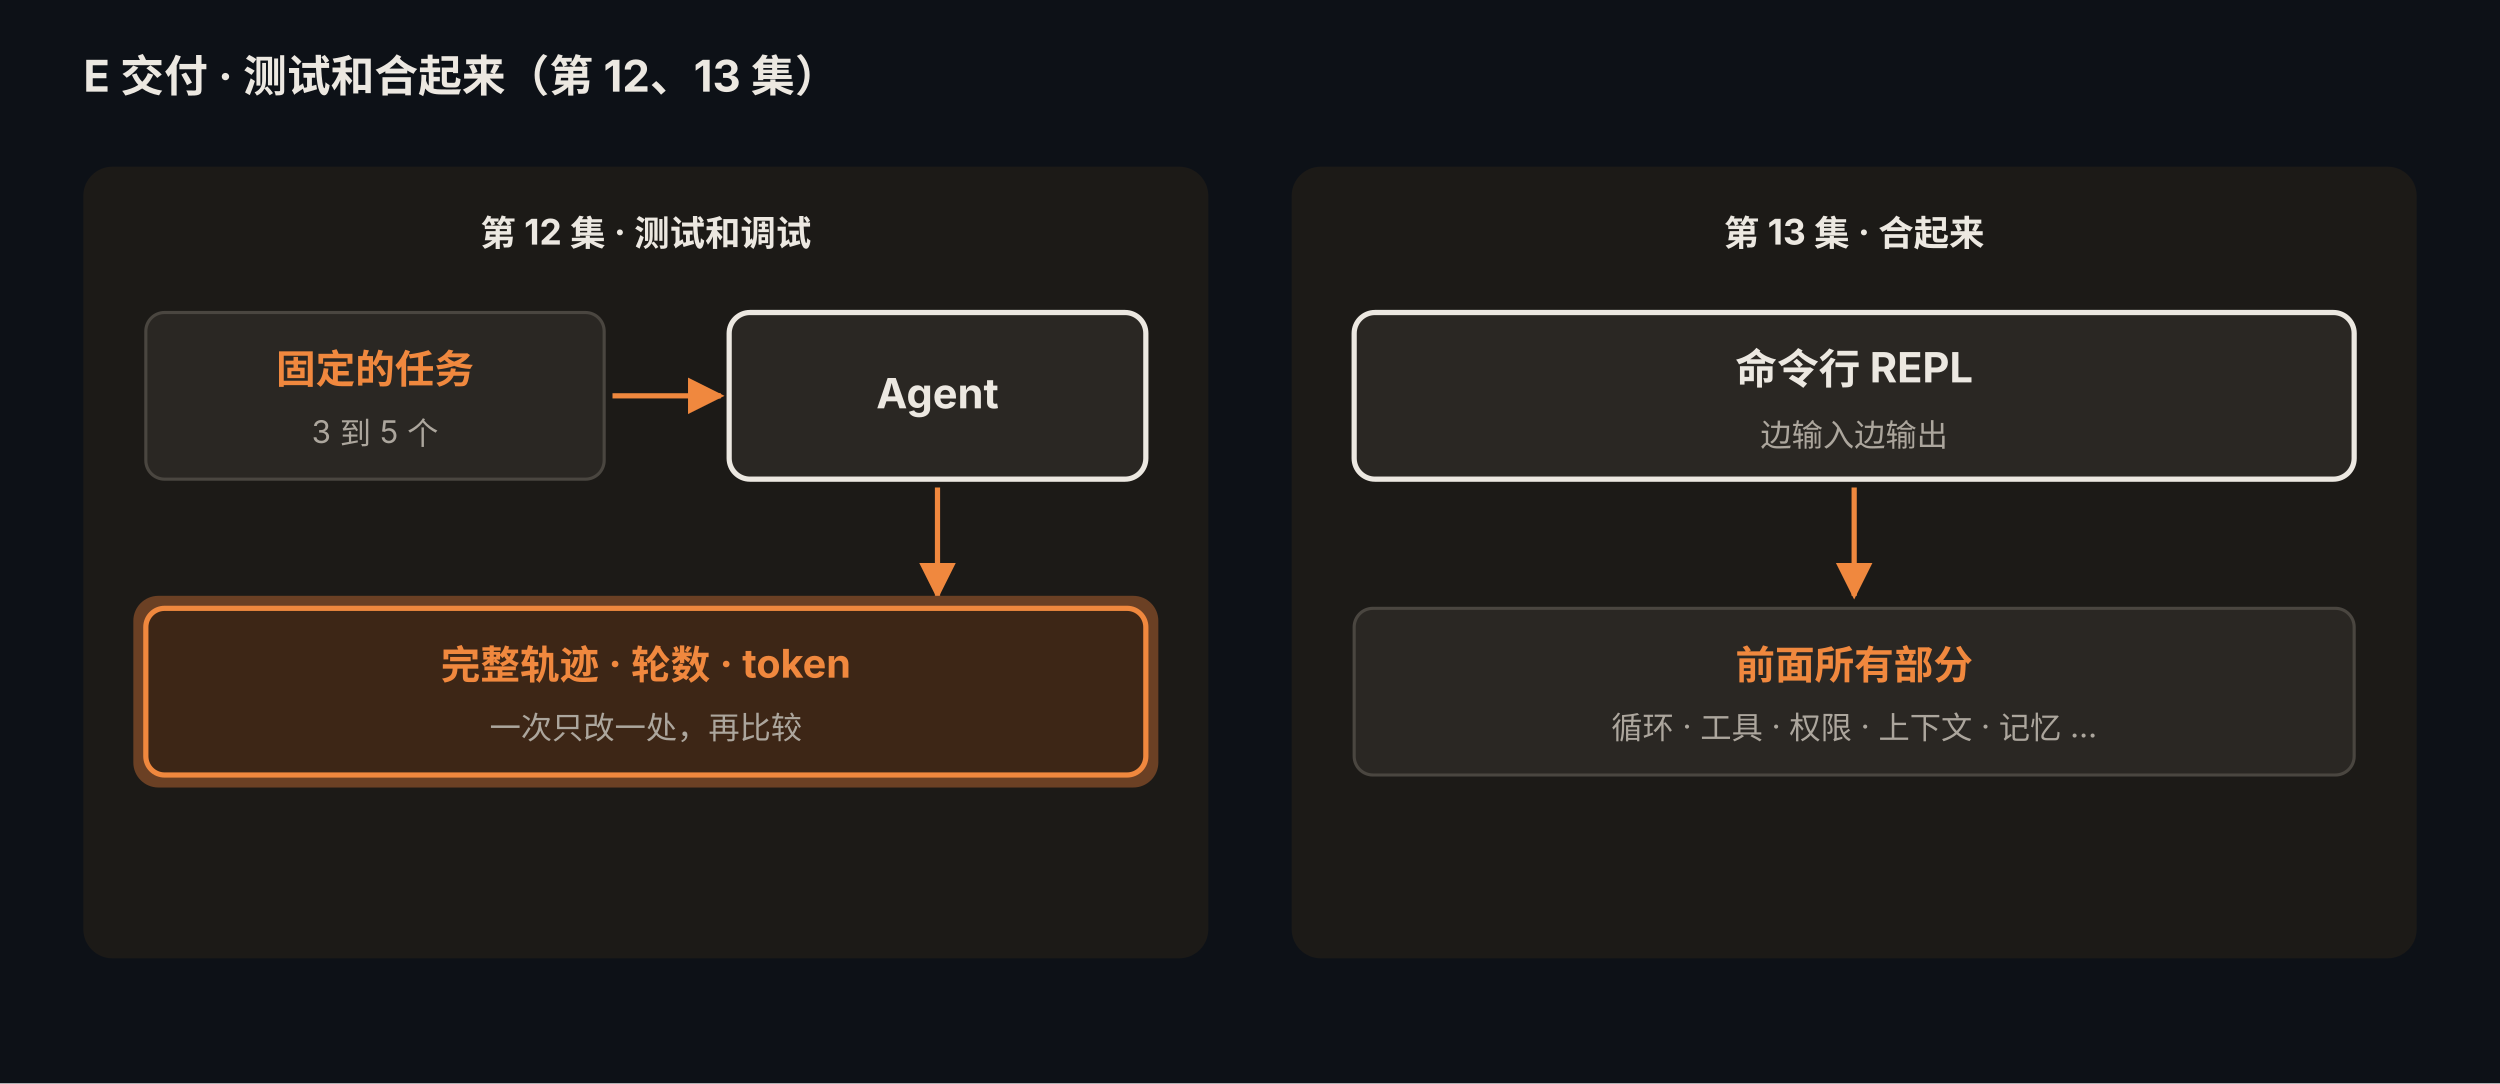
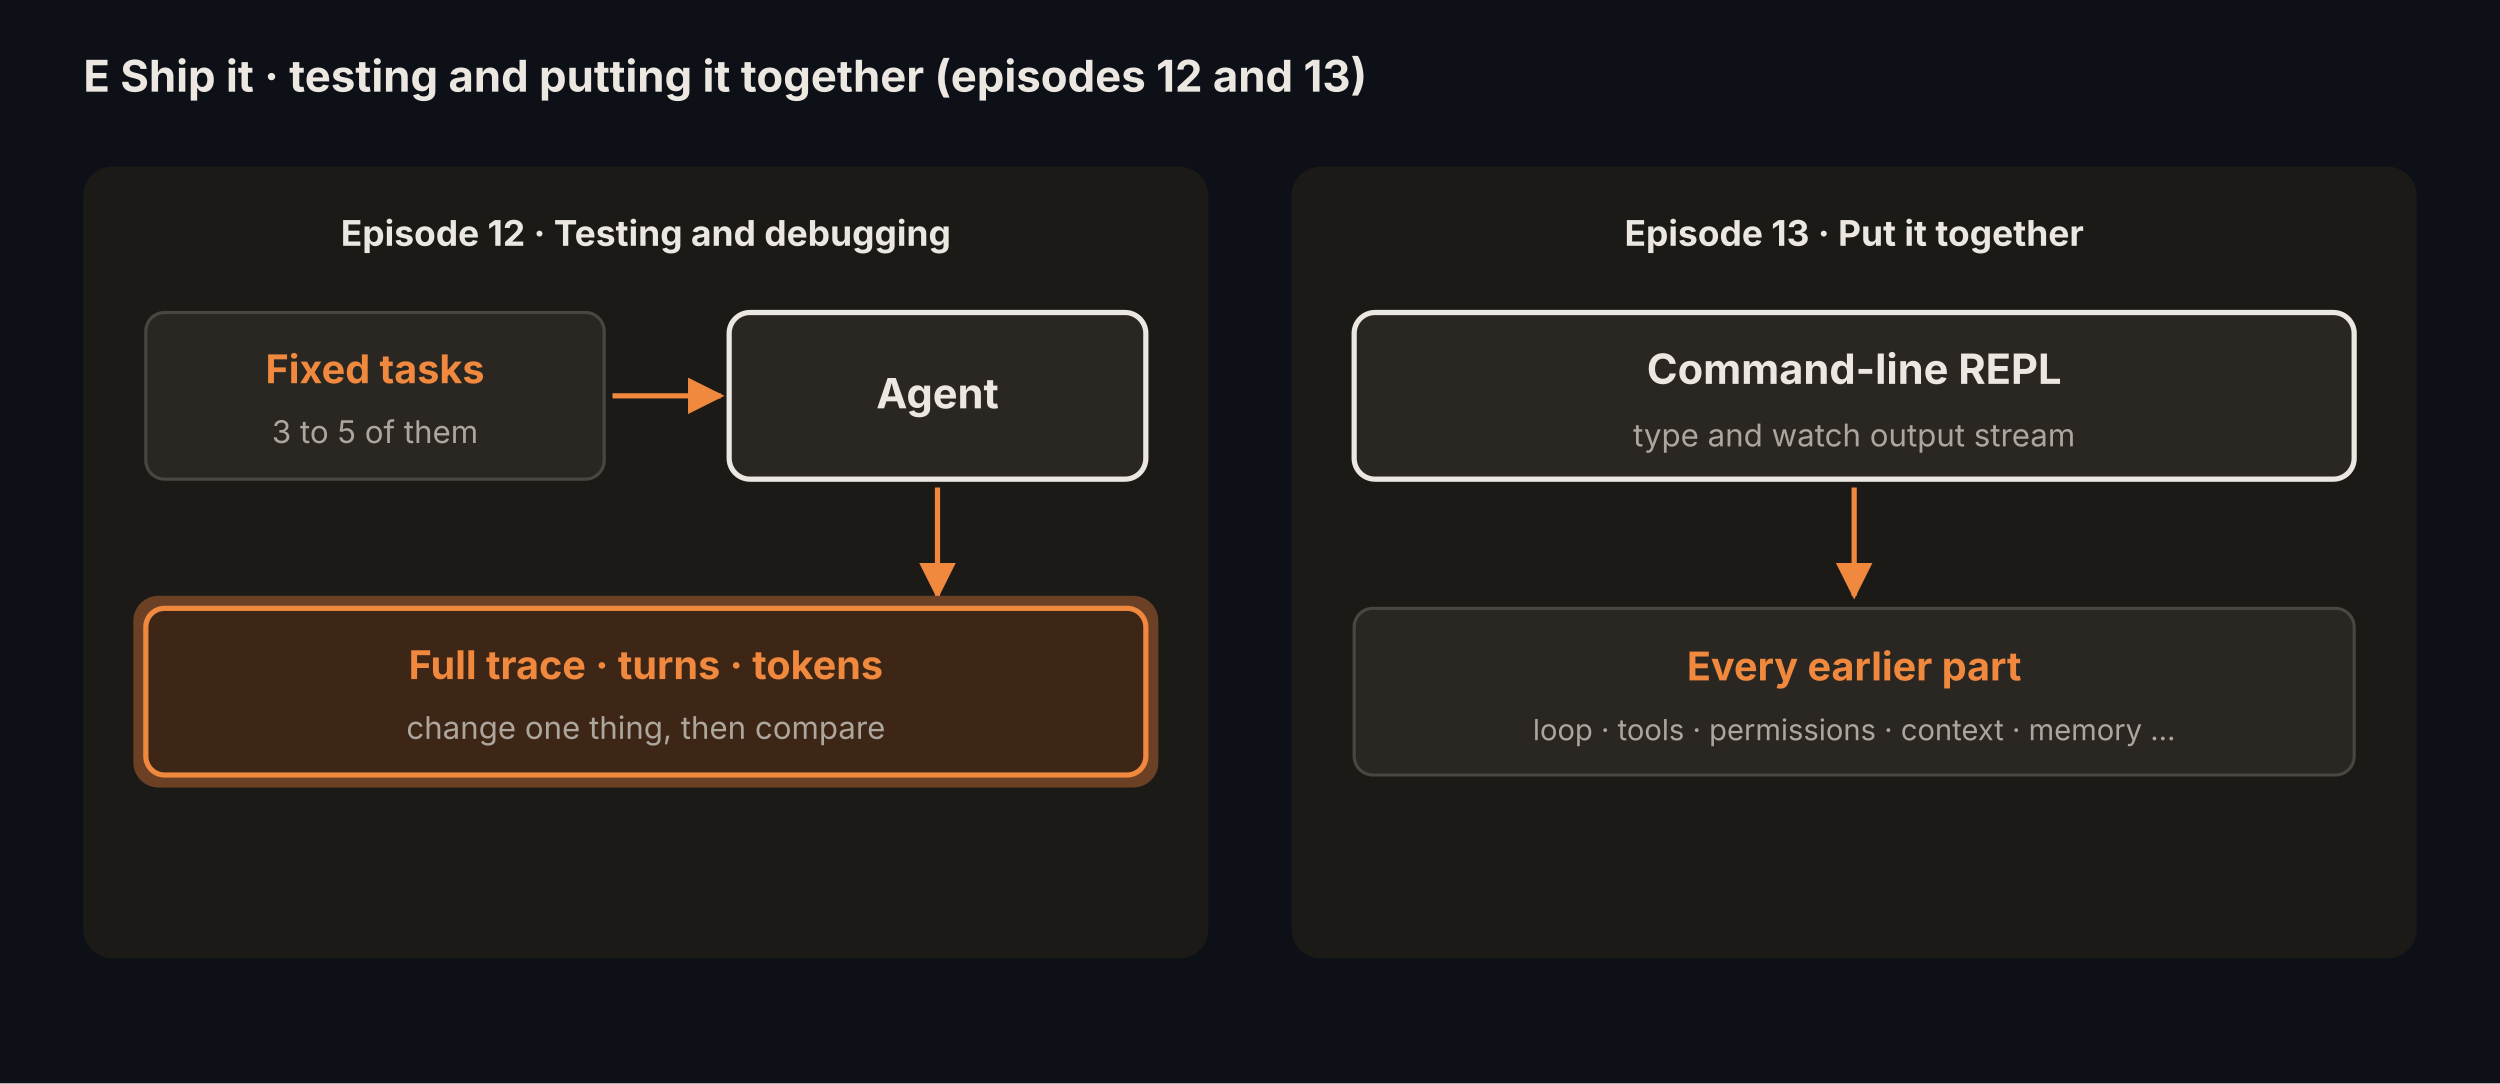
- <svg xmlns="http://www.w3.org/2000/svg" viewBox="0 0 1200 520" width="1200" height="520" font-family="Inter, -apple-system, BlinkMacSystemFont, 'Segoe UI', Helvetica, Arial, sans-serif, 'PingFang SC', 'Noto Sans CJK SC'">
+ <svg xmlns="http://www.w3.org/2000/svg" viewBox="0 0 1200 520" width="1200" height="520" font-family="Inter, -apple-system, BlinkMacSystemFont, 'Segoe UI', Helvetica, Arial, sans-serif">
  <defs>
    <marker id="aink" viewBox="0 0 10 10" refX="9" refY="5" markerWidth="7" markerHeight="7" orient="auto-start-reverse">
      <path d="M0,0 L10,5 L0,10 z" fill="#ece8e1" />
    </marker>
    <marker id="aaccent" viewBox="0 0 10 10" refX="9" refY="5" markerWidth="7" markerHeight="7" orient="auto-start-reverse">
      <path d="M0,0 L10,5 L0,10 z" fill="#f0883e" />
    </marker>
    <marker id="agrey" viewBox="0 0 10 10" refX="9" refY="5" markerWidth="7" markerHeight="7" orient="auto-start-reverse">
      <path d="M0,0 L10,5 L0,10 z" fill="#6f6a63" />
    </marker>
  </defs>
  <rect width="1200" height="520" fill="#0d1117" />
-   <text x="40" y="44" font-size="21" font-weight="700" fill="#ece8e1">E 交付 · 测试和合起来（第 12、13 集）</text>
+   <text x="40" y="44" font-size="21" font-weight="700" fill="#ece8e1">E  Ship it · testing and putting it together (episodes 12 and 13)</text>
  <rect x="40" y="80" width="540" height="380" rx="14" fill="#1c1a17" />
-   <text x="310" y="118" font-size="17" font-weight="700" fill="#ece8e1" text-anchor="middle">第 12 集 · 测试和调试</text>
+   <text x="310" y="118" font-size="17" font-weight="700" fill="#ece8e1" text-anchor="middle">Episode 12 · Testing and debugging</text>
  <rect x="70" y="150" width="220" height="80" rx="9" fill="#2a2723" stroke="#4a4640" stroke-width="1.5" />
-   <text x="180" y="183.95" font-size="19" font-weight="700" fill="#f0883e" text-anchor="middle">固定的任务</text>
-   <text x="180" y="212.65" font-size="15" font-weight="400" fill="#aca69d" text-anchor="middle">3 到 5 个</text>
+   <text x="180" y="183.95" font-size="19" font-weight="700" fill="#f0883e" text-anchor="middle">Fixed tasks</text>
+   <text x="180" y="212.65" font-size="15" font-weight="400" fill="#aca69d" text-anchor="middle">3 to 5 of them</text>
  <path d="M294,190 L346,190" fill="none" stroke="#f0883e" stroke-width="2.5" marker-end="url(#aaccent)" />
  <rect x="350" y="150" width="200" height="80" rx="10" fill="#2a2723" stroke="#ece8e1" stroke-width="2.5" />
  <text x="450" y="196" font-size="20" font-weight="700" fill="#ece8e1" text-anchor="middle">Agent</text>
  <path d="M450,234 L450,286" fill="none" stroke="#f0883e" stroke-width="2.5" marker-end="url(#aaccent)" />
  <rect x="64" y="286" width="492" height="92" rx="12" fill="#6b4024" />
  <rect x="70" y="292" width="480" height="80" rx="9" fill="#3d2616" stroke="#f0883e" stroke-width="2.5" />
-   <text x="310" y="325.95" font-size="19" font-weight="700" fill="#f0883e" text-anchor="middle">完整轨迹 · 轮数 · token</text>
-   <text x="310" y="354.65" font-size="15" font-weight="400" fill="#aca69d" text-anchor="middle">一次只改一处，再比较</text>
+   <text x="310" y="325.95" font-size="19" font-weight="700" fill="#f0883e" text-anchor="middle">Full trace · turns · tokens</text>
+   <text x="310" y="354.65" font-size="15" font-weight="400" fill="#aca69d" text-anchor="middle">change one thing, then compare</text>
  <rect x="620" y="80" width="540" height="380" rx="14" fill="#1c1a17" />
-   <text x="890" y="118" font-size="17" font-weight="700" fill="#ece8e1" text-anchor="middle">第 13 集 · 合起来</text>
+   <text x="890" y="118" font-size="17" font-weight="700" fill="#ece8e1" text-anchor="middle">Episode 13 · Put it together</text>
  <rect x="650" y="150" width="480" height="80" rx="10" fill="#2a2723" stroke="#ece8e1" stroke-width="2.5" />
-   <text x="890" y="184.25" font-size="20" font-weight="700" fill="#ece8e1" text-anchor="middle">命令行 REPL</text>
-   <text x="890" y="214.25" font-size="15" font-weight="400" fill="#aca69d" text-anchor="middle">边输入边输出</text>
+   <text x="890" y="184.25" font-size="20" font-weight="700" fill="#ece8e1" text-anchor="middle">Command-line REPL</text>
+   <text x="890" y="214.25" font-size="15" font-weight="400" fill="#aca69d" text-anchor="middle">type and watch output stream</text>
  <path d="M890,234 L890,286" fill="none" stroke="#f0883e" stroke-width="2.5" marker-end="url(#aaccent)" />
  <rect x="650" y="292" width="480" height="80" rx="9" fill="#2a2723" stroke="#4a4640" stroke-width="1.5" />
-   <text x="890" y="325.95" font-size="19" font-weight="700" fill="#f0883e" text-anchor="middle">前面所有部分</text>
-   <text x="890" y="354.65" font-size="15" font-weight="400" fill="#aca69d" text-anchor="middle">循环 · 工具 · 权限 · 上下文 · 记忆 …</text>
+   <text x="890" y="326.6" font-size="19" font-weight="700" fill="#f0883e" text-anchor="middle">Every earlier part</text>
+   <text x="890" y="355.3" font-size="14" font-weight="400" fill="#aca69d" text-anchor="middle">loop · tools · permissions · context · memory …</text>
</svg>
